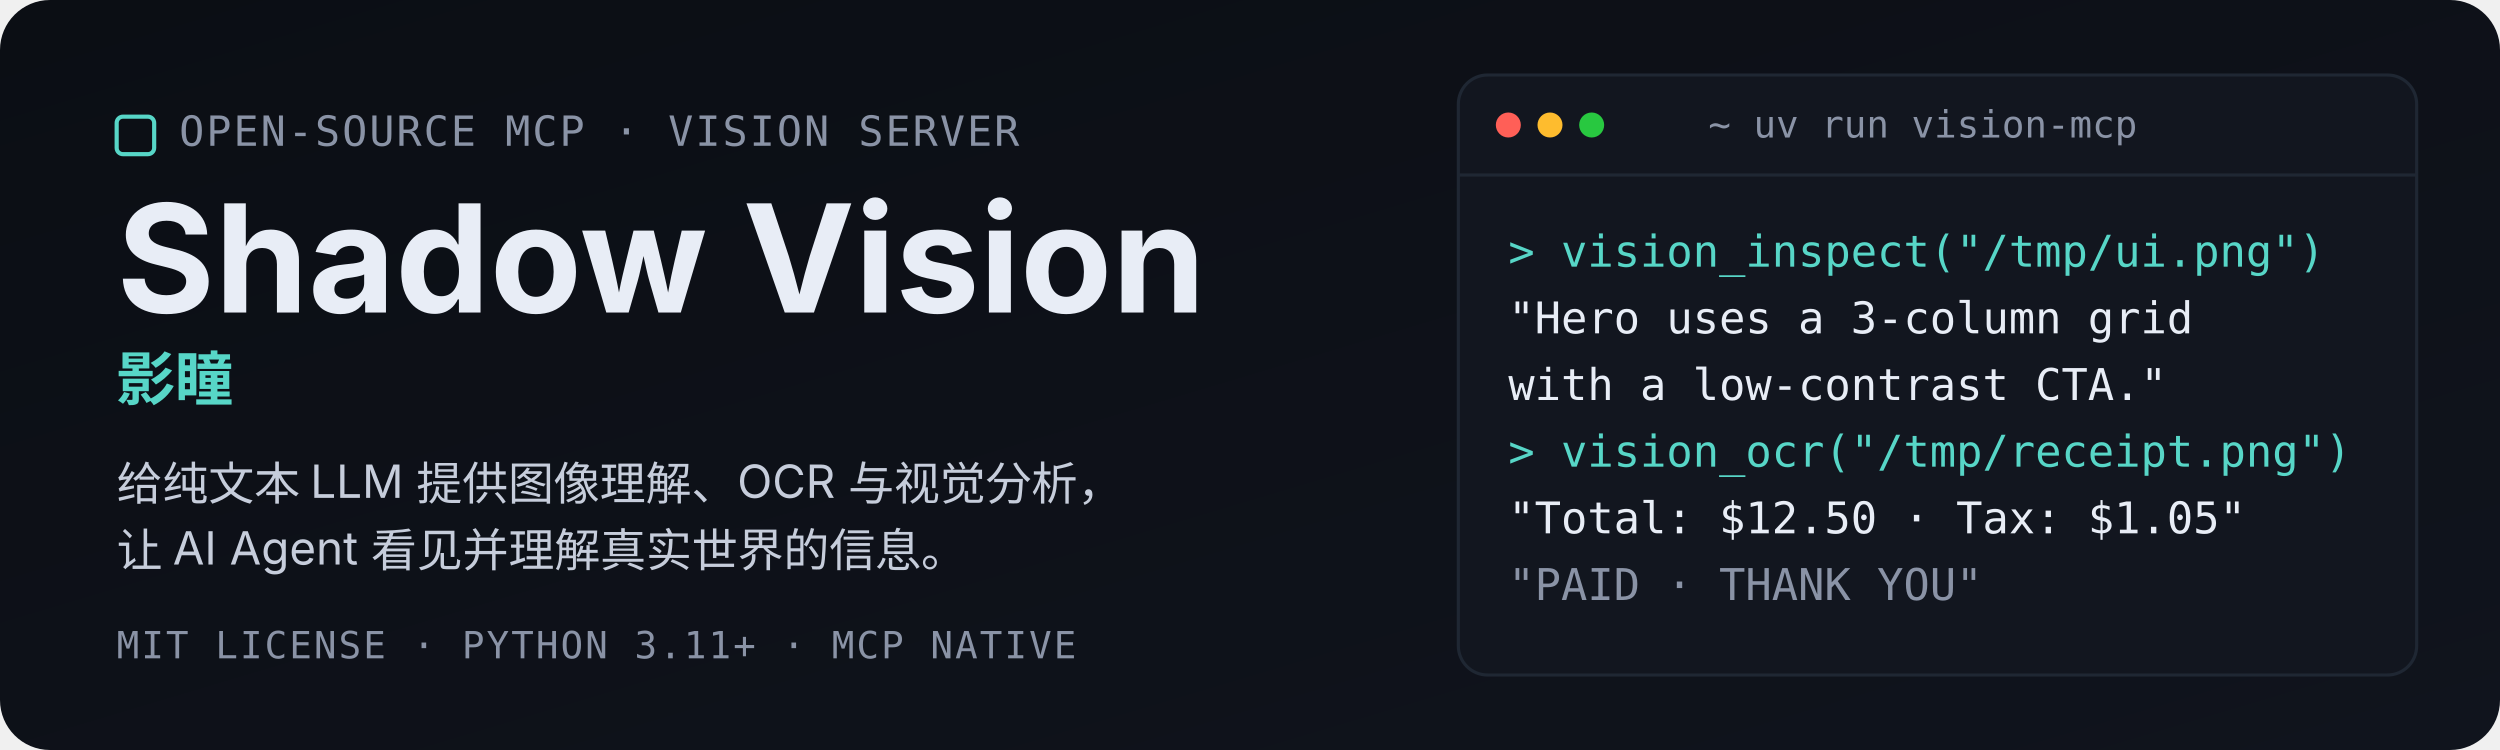
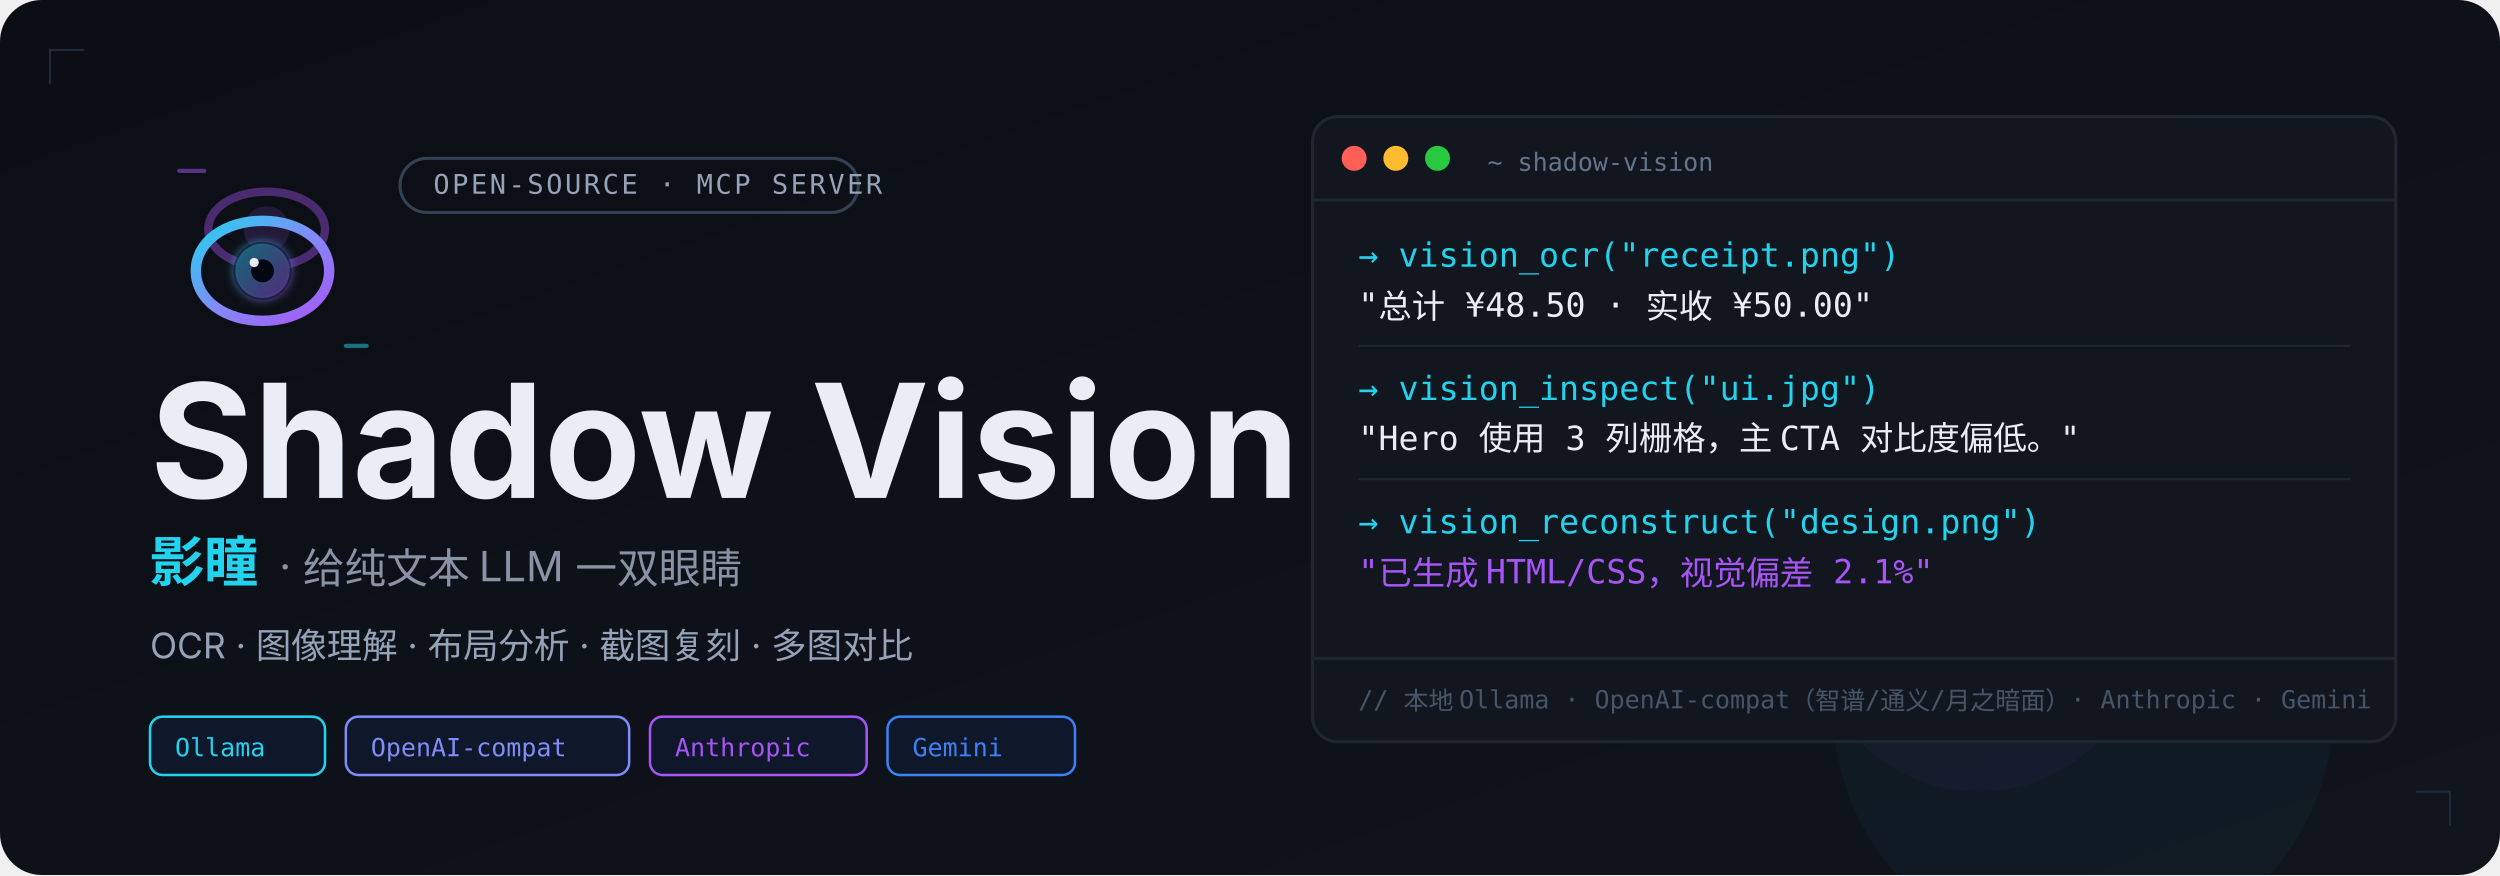
- <svg xmlns="http://www.w3.org/2000/svg" width="1200" height="360" viewBox="0 0 1200 360" role="img" aria-labelledby="title desc">
+ <svg xmlns="http://www.w3.org/2000/svg" width="1200" height="420" viewBox="0 0 1200 420" role="img" aria-labelledby="title desc">
  <defs>
    <linearGradient id="bg" x1="0" y1="0" x2="1" y2="1">
      <stop offset="0" stop-color="#0b0e14" />
      <stop offset="1" stop-color="#10141d" />
    </linearGradient>
+     <linearGradient id="brandGrad" x1="0%" y1="0%" x2="100%" y2="100%">
+       <stop offset="0%" stop-color="#22d3ee" />
+       <stop offset="50%" stop-color="#818cf8" />
+       <stop offset="100%" stop-color="#a855f7" />
+     </linearGradient>
+     <linearGradient id="irisGrad" x1="0%" y1="0%" x2="100%" y2="100%">
+       <stop offset="0%" stop-color="#22d3ee" />
+       <stop offset="100%" stop-color="#a855f7" />
+     </linearGradient>
+     <filter id="glow" x="-50%" y="-50%" width="200%" height="200%">
+       <feGaussianBlur stdDeviation="2.5" result="b" />
+       <feMerge>
+         <feMergeNode in="b" />
+         <feMergeNode in="SourceGraphic" />
+       </feMerge>
+     </filter>
+     <filter id="softGlow" x="-50%" y="-50%" width="200%" height="200%">
+       <feGaussianBlur stdDeviation="6" result="b" />
+       <feMerge>
+         <feMergeNode in="b" />
+         <feMergeNode in="SourceGraphic" />
+       </feMerge>
+     </filter>
  </defs>
-   <rect width="1200" height="360" rx="24" fill="url(#bg)" />
-   <g id="title-block">
-     <g transform="translate(56 56)">
-       <rect x="0" y="0" width="18" height="18" rx="3" fill="none" stroke="#57d6c7" stroke-width="2" />
-       <text x="30" y="14" font-family="ui-monospace,SFMono-Regular,Menlo,monospace" font-size="20" fill="#8a93a6" letter-spacing="1">OPEN-SOURCE MCP · VISION SERVER</text>
+   <rect width="1200" height="420" rx="20" fill="url(#bg)" />
+   <circle cx="1000" cy="340" r="120" fill="#22d3ee" opacity="0.04" />
+   <circle cx="950" cy="300" r="80" fill="#a855f7" opacity="0.04" />
+   <g stroke="#1e293b" stroke-width="1">
+     <path d="M24 40 L24 24 L40 24" fill="none" stroke-linecap="round" />
+     <path d="M1176 396 L1176 380 L1160 380" fill="none" stroke-linecap="round" />
+   </g>
+   <g transform="translate(72 64)">
+     <g transform="translate(0 0)">
+       <g transform="scale(1)">
+         <path d="M28 46 C28 36 40 28 56 28 C72 28 84 36 84 46 C84 56 72 64 56 64 C40 64 28 56 28 46 Z" fill="none" stroke="#a855f7" stroke-width="4" stroke-linejoin="round" opacity="0.4" />
+         <circle cx="56" cy="46" r="11" fill="#a855f7" opacity="0.15" />
+         <path d="M22 66 C22 52 36 42 54 42 C72 42 86 52 86 66 C86 80 72 90 54 90 C36 90 22 80 22 66 Z" fill="none" stroke="url(#brandGrad)" stroke-width="5" stroke-linejoin="round" />
+         <circle cx="54" cy="66" r="13" fill="url(#irisGrad)" filter="url(#glow)" />
+         <circle cx="54" cy="66" r="13" stroke="#030712" stroke-width="2" opacity="0.5" />
+         <circle cx="54" cy="66" r="5.5" fill="#030712" />
+         <circle cx="50" cy="62" r="2.2" fill="#fff" opacity="0.9" />
+         <path d="M14 18 H26" stroke="#a855f7" stroke-width="2" stroke-linecap="round" opacity="0.5" />
+         <path d="M94 102 H104" stroke="#22d3ee" stroke-width="2" stroke-linecap="round" opacity="0.5" />
+       </g>
    </g>
-     <text x="56" y="150" font-size="72" font-weight="700" fill="#e8edf6" font-family="-apple-system,BlinkMacSystemFont,Segoe UI,PingFang SC,sans-serif">Shadow Vision</text>
-     <text x="56" y="192" font-size="28" font-weight="600" fill="#57d6c7" font-family="-apple-system,BlinkMacSystemFont,Segoe UI,PingFang SC,sans-serif">影瞳</text>
-     <text x="56" y="240" font-size="22" fill="#c6cddb" font-family="-apple-system,BlinkMacSystemFont,Segoe UI,PingFang SC,sans-serif">给纯文本 LLM 提供图像理解、OCR 与视觉分析，</text>
-     <text x="56" y="272" font-size="22" fill="#c6cddb" font-family="-apple-system,BlinkMacSystemFont,Segoe UI,PingFang SC,sans-serif">让 AI Agent 看见并理解真实世界的信息。</text>
-     <text x="56" y="316" font-family="ui-monospace,SFMono-Regular,Menlo,monospace" font-size="18" fill="#8a93a6" letter-spacing="1">MIT LICENSE · PYTHON 3.11+ · MCP NATIVE</text>
+     <g transform="translate(120 12)">
+       <rect width="220" height="26" rx="13" fill="none" stroke="#334155" stroke-width="1.5" />
+       <text x="16" y="17" font-family="ui-monospace,SFMono-Regular,Menlo,monospace" font-size="13" fill="#94a3b8" letter-spacing="1.2">OPEN-SOURCE · MCP SERVER</text>
+     </g>
+     <text x="0" y="175" font-size="76" font-weight="700" fill="#e8edf6" font-family="-apple-system,BlinkMacSystemFont,Segoe UI,PingFang SC,sans-serif">Shadow Vision</text>
+     <text x="0" y="215" font-size="26" font-weight="600" fill="#22d3ee" font-family="-apple-system,BlinkMacSystemFont,Segoe UI,PingFang SC,sans-serif">影瞳</text>
+     <text x="62" y="215" font-size="20" fill="#8a93a6" font-family="-apple-system,BlinkMacSystemFont,Segoe UI,PingFang SC,sans-serif">· 给纯文本 LLM 一双眼睛</text>
+     <text x="0" y="252" font-size="17" fill="#94a3b8" font-family="-apple-system,BlinkMacSystemFont,Segoe UI,PingFang SC,sans-serif">OCR · 图像理解 · 布局分析 · 截图复刻 · 多图对比</text>
+     <g transform="translate(0 280)">
+       <rect width="84" height="28" rx="6" fill="#0f172a" stroke="#22d3ee" stroke-width="1.2" />
+       <text x="12" y="19" font-family="ui-monospace,SFMono-Regular,Menlo,monospace" font-size="12" fill="#22d3ee">Ollama</text>
+       <rect x="94" y="0" width="136" height="28" rx="6" fill="#0f172a" stroke="#818cf8" stroke-width="1.2" />
+       <text x="106" y="19" font-family="ui-monospace,SFMono-Regular,Menlo,monospace" font-size="12" fill="#818cf8">OpenAI-compat</text>
+       <rect x="240" y="0" width="104" height="28" rx="6" fill="#0f172a" stroke="#a855f7" stroke-width="1.2" />
+       <text x="252" y="19" font-family="ui-monospace,SFMono-Regular,Menlo,monospace" font-size="12" fill="#a855f7">Anthropic</text>
+       <rect x="354" y="0" width="90" height="28" rx="6" fill="#0f172a" stroke="#3b82f6" stroke-width="1.2" />
+       <text x="366" y="19" font-family="ui-monospace,SFMono-Regular,Menlo,monospace" font-size="12" fill="#3b82f6">Gemini</text>
+     </g>
  </g>
-   <g id="terminal" transform="translate(700 36)">
-     <rect width="460" height="288" rx="14" fill="#12161f" stroke="#1f2733" stroke-width="1.5" />
-     <circle cx="24" cy="24" r="6" fill="#ff5f57" />
-     <circle cx="44" cy="24" r="6" fill="#febc2e" />
-     <circle cx="64" cy="24" r="6" fill="#28c840" />
-     <text x="120" y="30" font-family="ui-monospace,SFMono-Regular,Menlo,monospace" font-size="18" fill="#8a93a6">~ uv run vision-mcp</text>
-     <line x1="0" y1="48" x2="460" y2="48" stroke="#1f2733" stroke-width="1.5" />
-     <text x="24" y="92" font-family="ui-monospace,SFMono-Regular,Menlo,monospace" font-size="21" fill="#57d6c7">&gt; vision_inspect("/tmp/ui.png")</text>
-     <text x="24" y="124" font-family="ui-monospace,SFMono-Regular,Menlo,monospace" font-size="21" fill="#e8edf6">"Hero uses a 3-column grid</text>
-     <text x="24" y="156" font-family="ui-monospace,SFMono-Regular,Menlo,monospace" font-size="21" fill="#e8edf6"> with a low-contrast CTA."</text>
-     <text x="24" y="188" font-family="ui-monospace,SFMono-Regular,Menlo,monospace" font-size="21" fill="#57d6c7">&gt; vision_ocr("/tmp/receipt.png")</text>
-     <text x="24" y="220" font-family="ui-monospace,SFMono-Regular,Menlo,monospace" font-size="21" fill="#e8edf6">"Total: $12.50 · Tax: $1.05"</text>
-     <text x="24" y="252" font-family="ui-monospace,SFMono-Regular,Menlo,monospace" font-size="21" fill="#8a93a6">"PAID · THANK YOU"</text>
+   <g transform="translate(630 56)">
+     <rect width="520" height="300" rx="12" fill="#12161f" stroke="#1f2733" stroke-width="1.5" />
+     <circle cx="20" cy="20" r="6" fill="#ff5f57" />
+     <circle cx="40" cy="20" r="6" fill="#febc2e" />
+     <circle cx="60" cy="20" r="6" fill="#28c840" />
+     <text x="84" y="26" font-family="ui-monospace,SFMono-Regular,Menlo,monospace" font-size="12" fill="#64748b">~ shadow-vision</text>
+     <line x1="0" y1="40" x2="520" y2="40" stroke="#1f2733" stroke-width="1.5" />
+     <text x="22" y="72" font-family="ui-monospace,SFMono-Regular,Menlo,monospace" font-size="16" fill="#22d3ee">→ vision_ocr("receipt.png")</text>
+     <text x="22" y="96" font-family="ui-monospace,SFMono-Regular,Menlo,monospace" font-size="16" fill="#e8edf6">"总计 ¥48.50 · 实收 ¥50.00"</text>
+     <line x1="22" y1="110" x2="498" y2="110" stroke="#1f2733" stroke-width="1" />
+     <text x="22" y="136" font-family="ui-monospace,SFMono-Regular,Menlo,monospace" font-size="16" fill="#22d3ee">→ vision_inspect("ui.jpg")</text>
+     <text x="22" y="160" font-family="ui-monospace,SFMono-Regular,Menlo,monospace" font-size="16" fill="#e8edf6">"Hero 使用 3 列栅格，主 CTA 对比度偏低。"</text>
+     <line x1="22" y1="174" x2="498" y2="174" stroke="#1f2733" stroke-width="1" />
+     <text x="22" y="200" font-family="ui-monospace,SFMono-Regular,Menlo,monospace" font-size="16" fill="#22d3ee">→ vision_reconstruct("design.png")</text>
+     <text x="22" y="224" font-family="ui-monospace,SFMono-Regular,Menlo,monospace" font-size="16" fill="#a855f7">"已生成 HTML/CSS，视觉偏差 2.1%"</text>
+     <line x1="0" y1="260" x2="520" y2="260" stroke="#1f2733" stroke-width="1.5" />
+     <text x="22" y="284" font-family="ui-monospace,SFMono-Regular,Menlo,monospace" font-size="12" fill="#475569">// 本地 Ollama · OpenAI-compat（智谱/通义/月之暗面）· Anthropic · Gemini</text>
  </g>
</svg>
